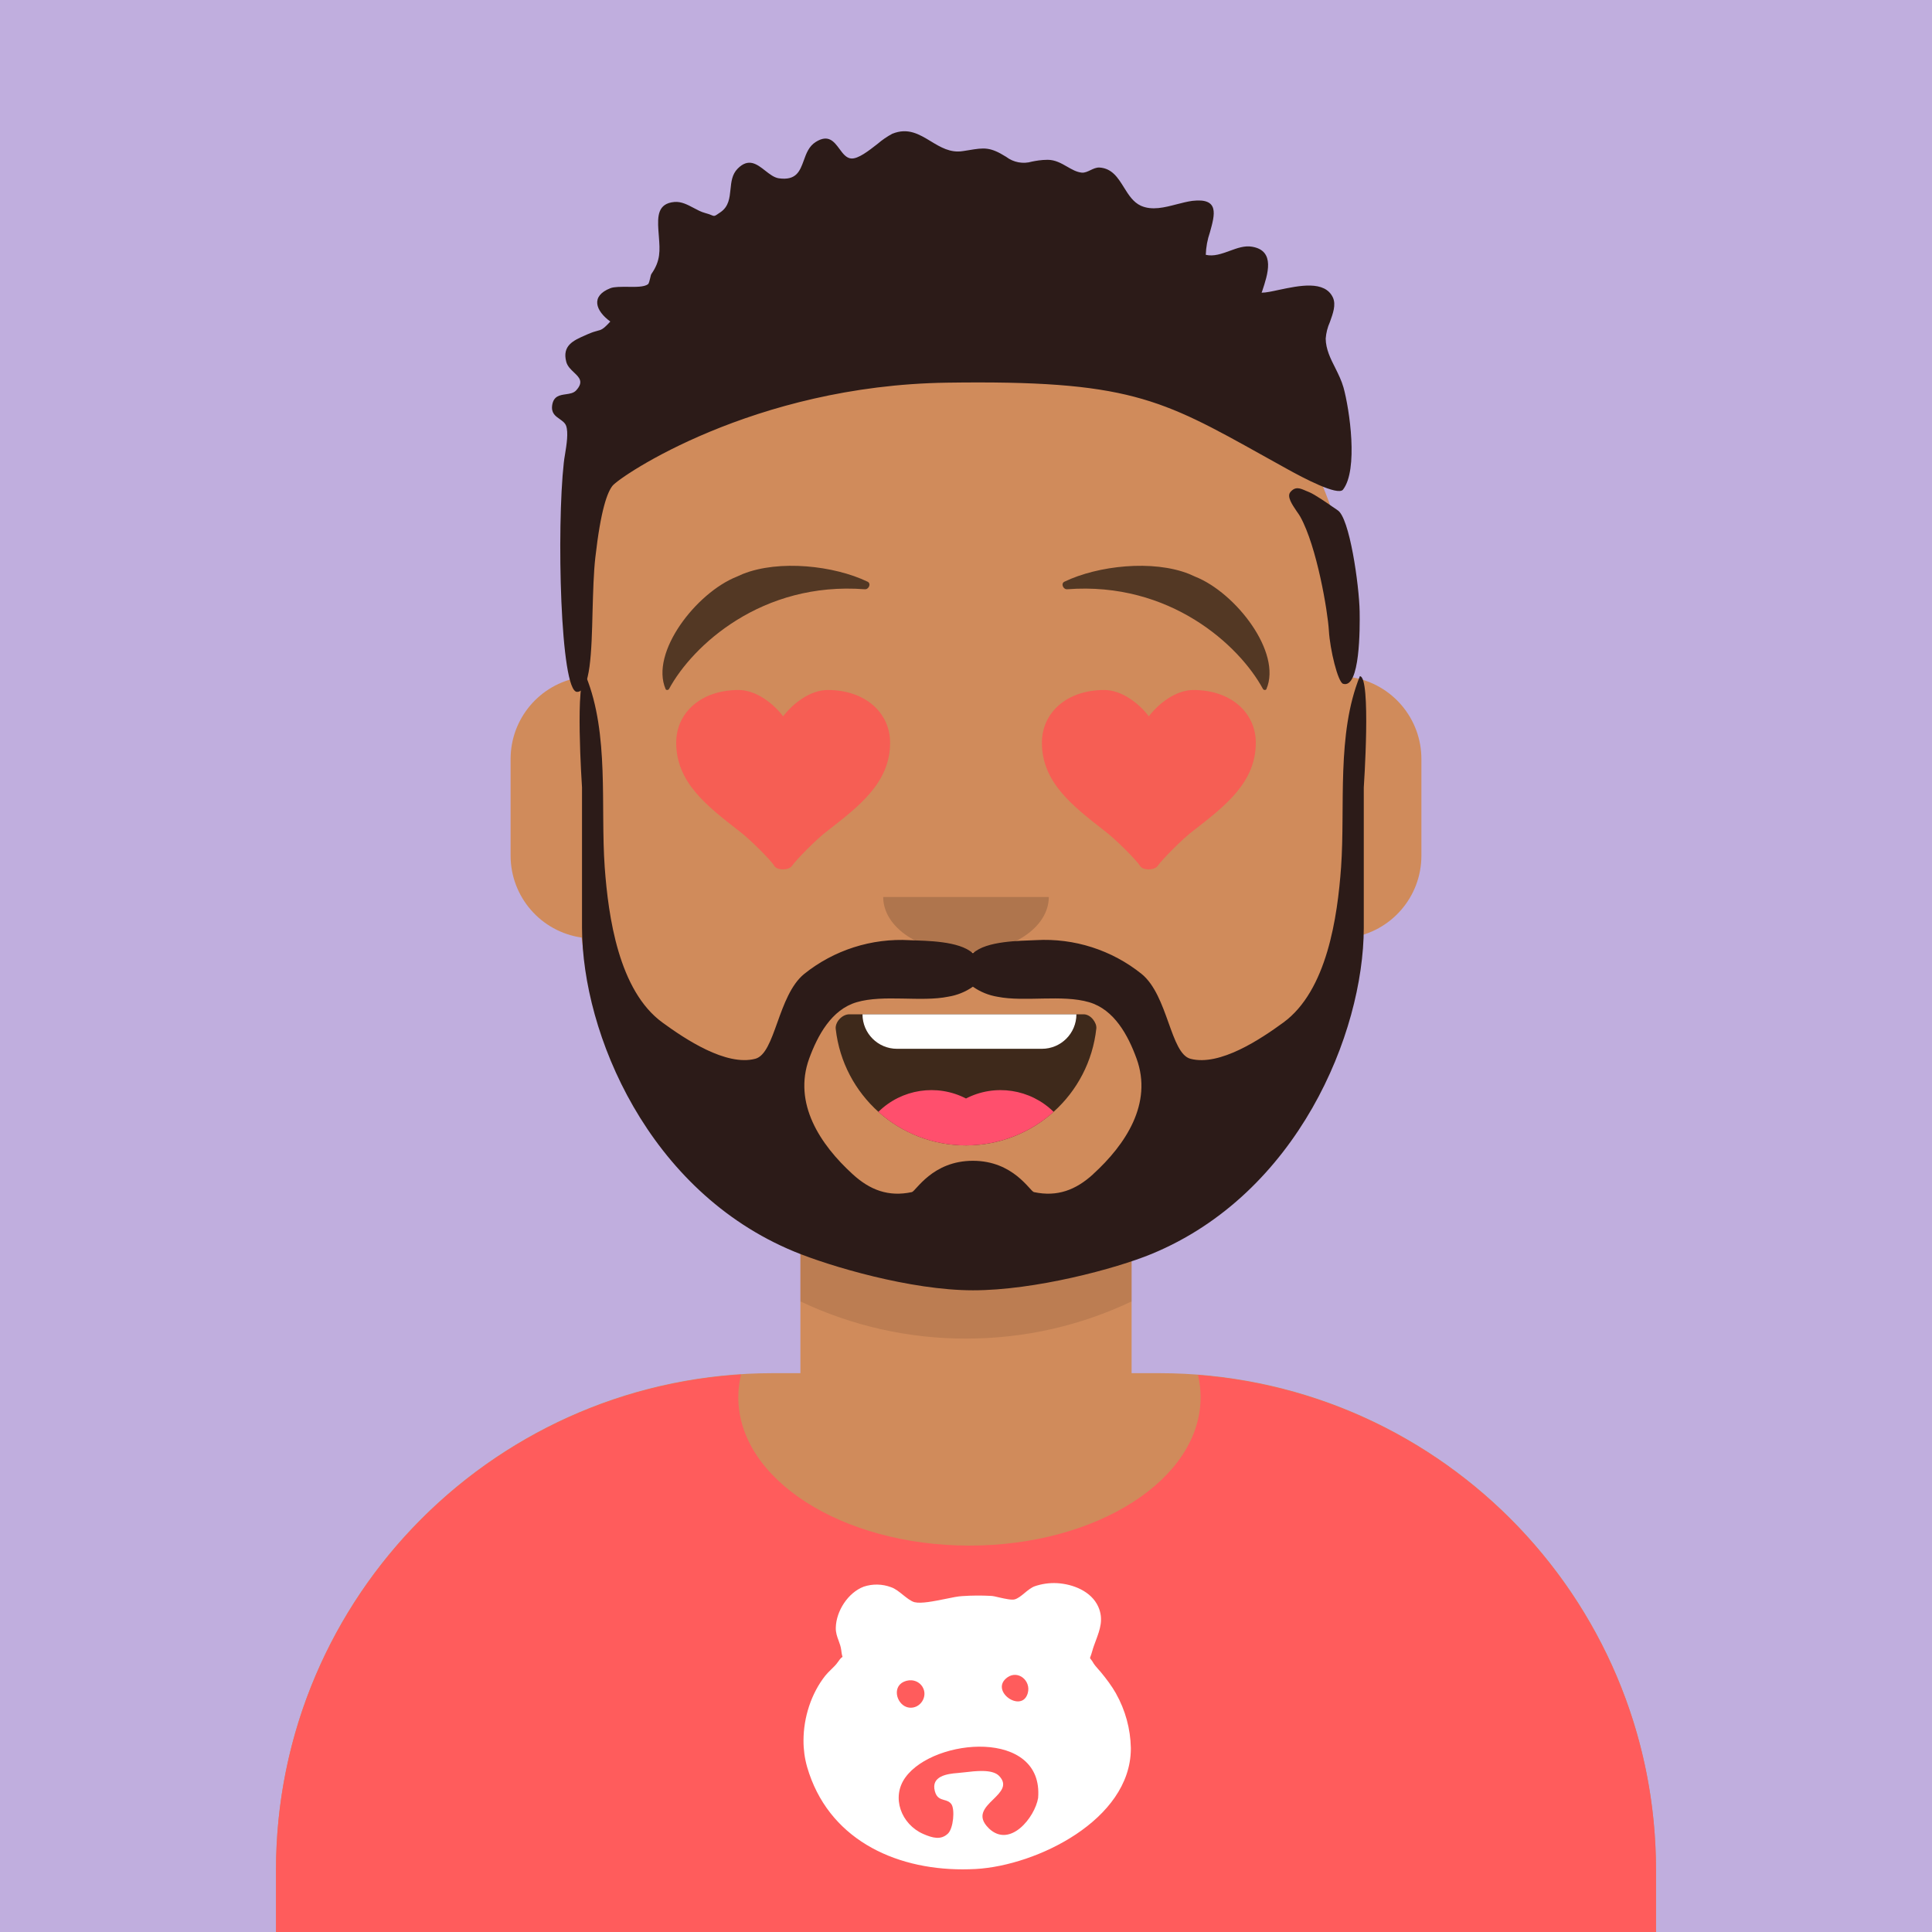
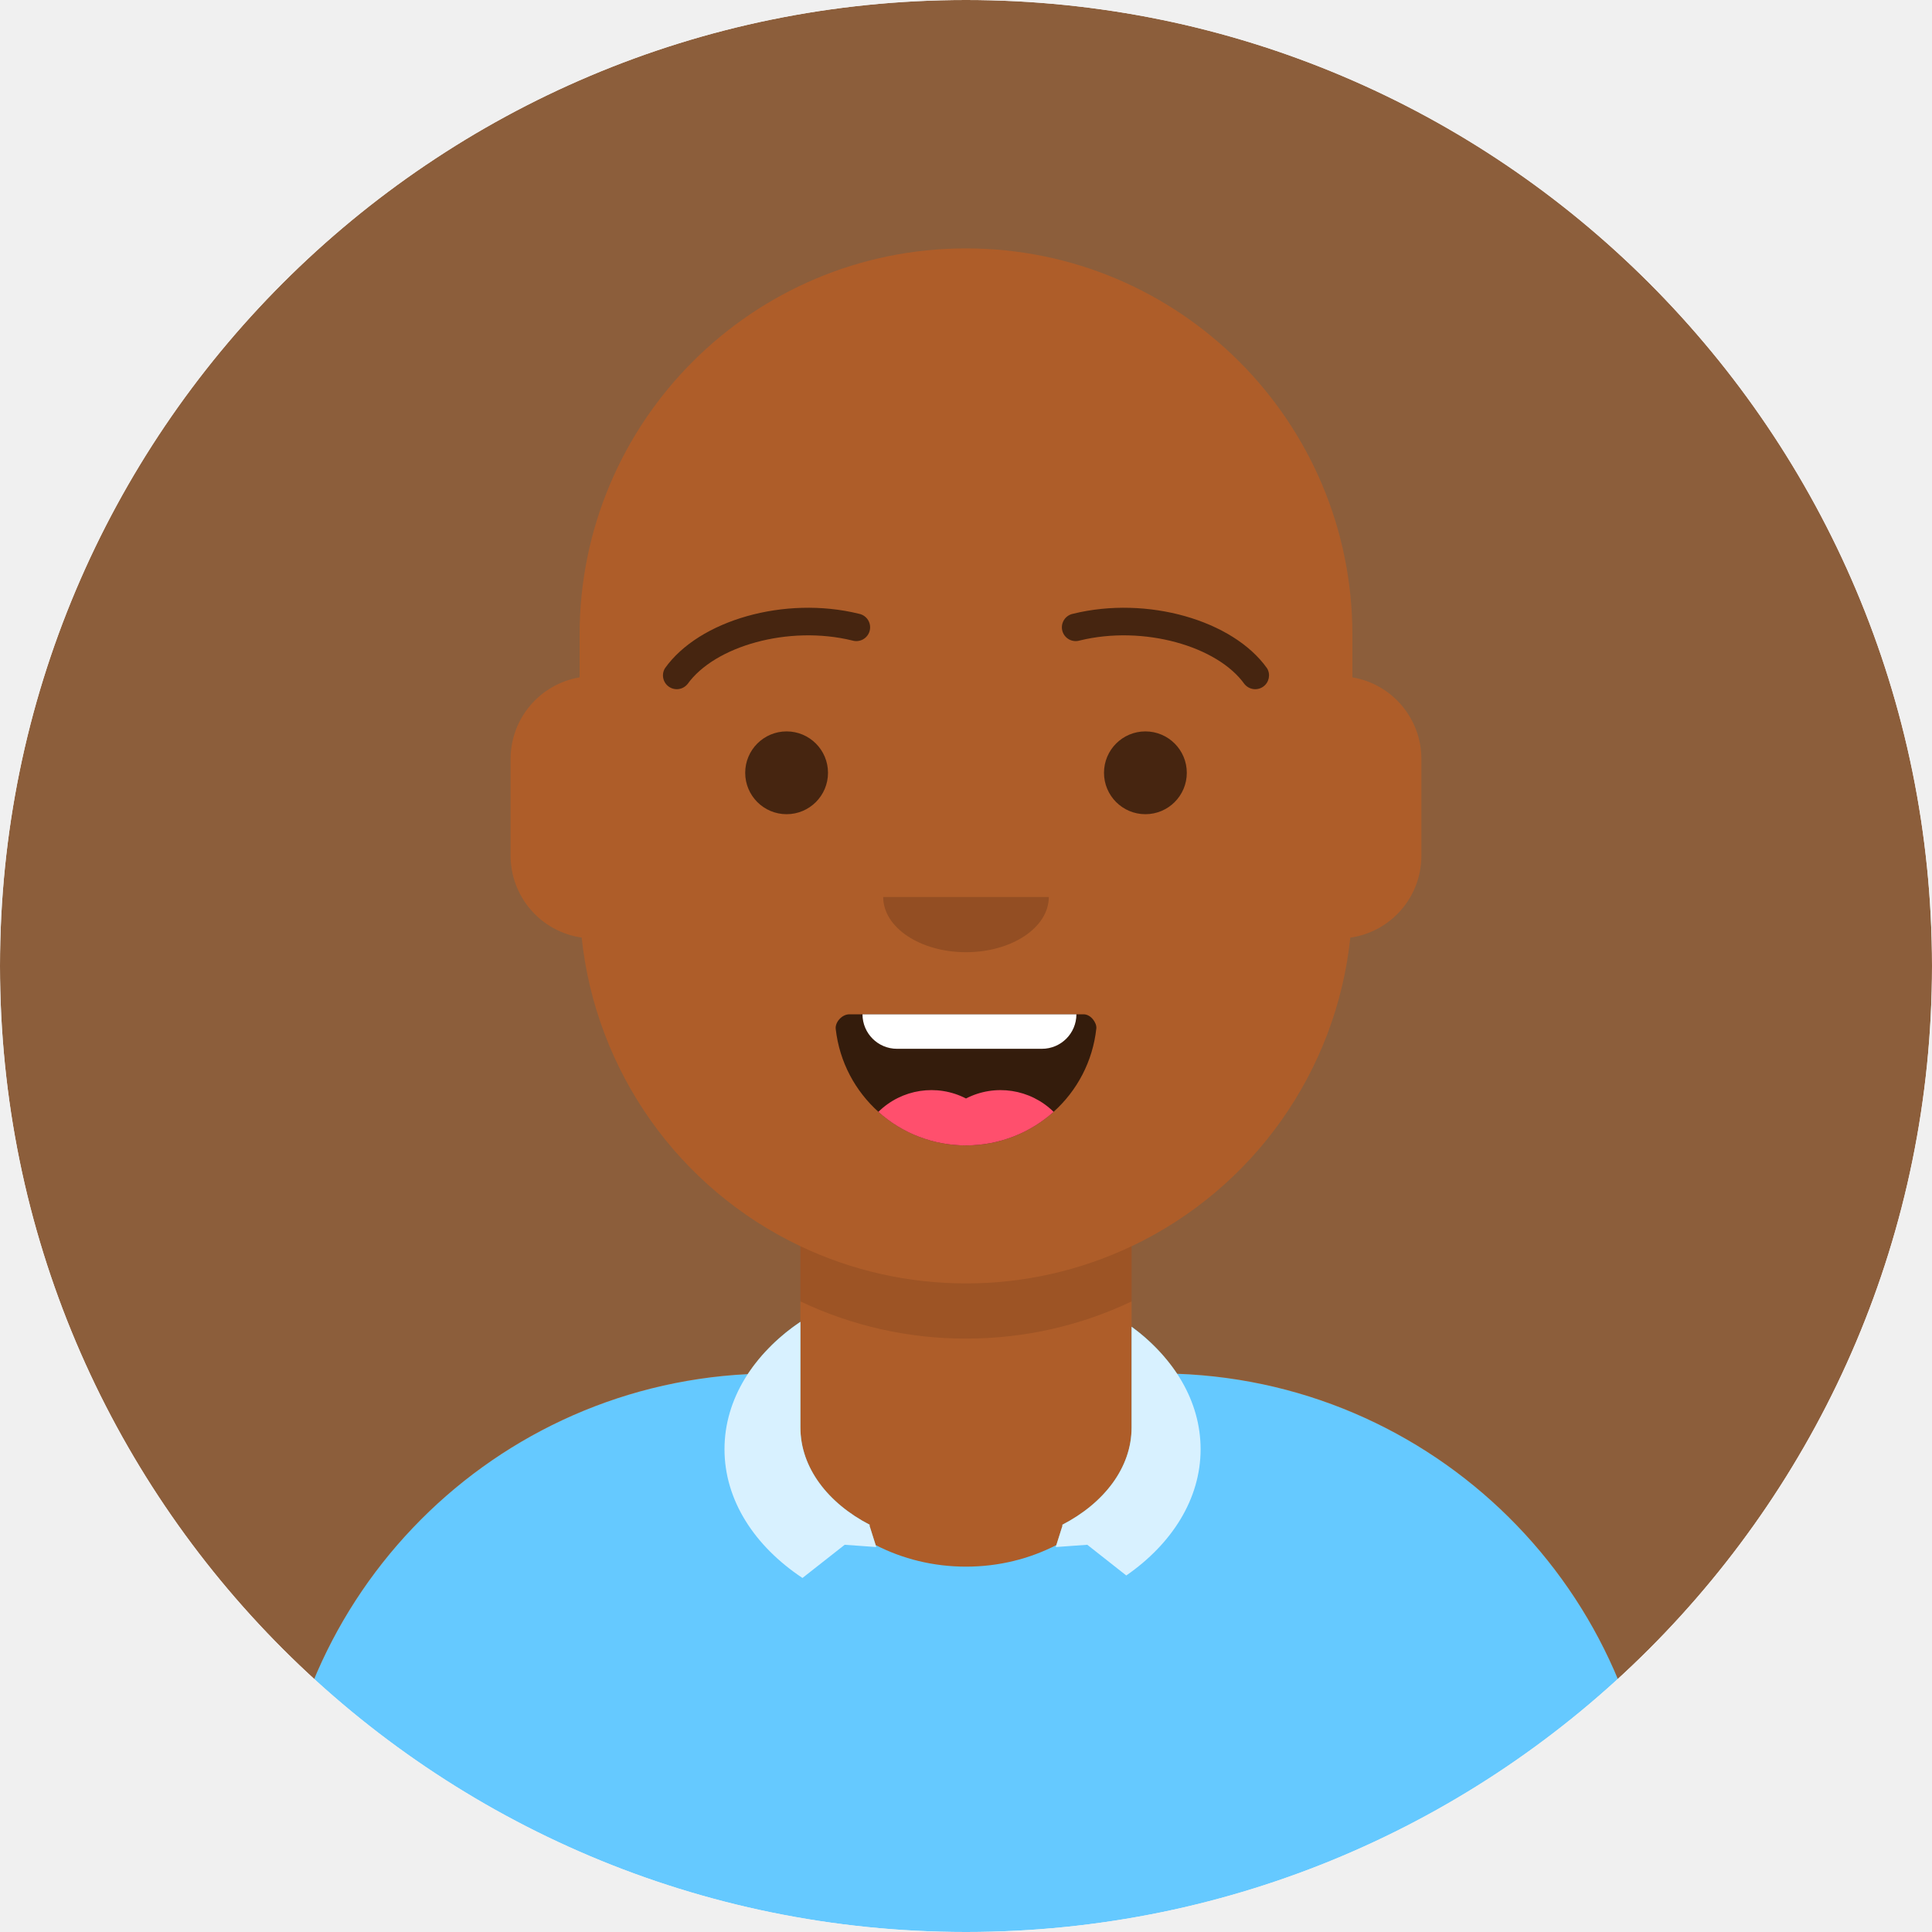
- <svg xmlns="http://www.w3.org/2000/svg" viewBox="0 0 280 280" fill="none" shape-rendering="auto">
-   <mask id="viewboxMask">
-     <rect width="280" height="280" rx="0" ry="0" x="0" y="0" fill="#fff" />
-   </mask>
-   <g mask="url(#viewboxMask)">
-     <rect fill="#c0aede" width="280" height="280" x="0" y="0" />
-     <g transform="translate(8)">
-       <path d="M132 36a56 56 0 0 0-56 56v6.17A12 12 0 0 0 66 110v14a12 12 0 0 0 10.3 11.88 56.04 56.04 0 0 0 31.7 44.73v18.4h-4a72 72 0 0 0-72 72v9h200v-9a72 72 0 0 0-72-72h-4v-18.39a56.04 56.04 0 0 0 31.7-44.73A12 12 0 0 0 198 124v-14a12 12 0 0 0-10-11.83V92a56 56 0 0 0-56-56Z" fill="#d08b5b" />
-       <path d="M108 180.61v8a55.79 55.79 0 0 0 24 5.39c8.59 0 16.73-1.93 24-5.39v-8a55.79 55.79 0 0 1-24 5.39 55.79 55.79 0 0 1-24-5.39Z" fill="#000" fill-opacity=".1" />
-       <g transform="translate(0 170)">
-         <path d="M132.5 54C151 54 166 44.37 166 32.5c0-1.1-.13-2.18-.38-3.23A72 72 0 0 1 232 101.05V110H32v-8.95A72 72 0 0 1 99.4 29.2a14.1 14.1 0 0 0-.4 3.3C99 44.37 114 54 132.5 54Z" fill="#ff5c5c" />
-         <g transform="translate(77 58)">
-           <path fill-rule="evenodd" clip-rule="evenodd" d="M76.74 17.44a16.78 16.78 0 0 1 2.15 7.86v.22c-.1 10.22-13.6 16.85-22.48 17.35-.63.03-1.26.05-1.89.05h-.01c-10.08 0-19.56-4.55-22.54-14.85a13.8 13.8 0 0 1-.52-3.81c0-3.36 1.12-6.83 3.15-9.4.24-.3.54-.6.83-.88.37-.36.74-.72 1-1.1.47-.71.64-.7.67-.75.02-.04-.09-.15-.18-.98-.06-.5-.22-.93-.38-1.37-.22-.58-.43-1.17-.41-1.88.05-2.4 1.76-5.08 4.05-5.95a5.95 5.95 0 0 1 3.96.08c.6.2 1.18.67 1.75 1.13.58.46 1.13.9 1.64 1.04.97.24 2.83-.14 4.47-.47.96-.2 1.84-.38 2.44-.41a34 34 0 0 1 4.2-.03c.27.01.72.11 1.2.23.84.19 1.8.4 2.23.27.45-.13.92-.5 1.4-.9.48-.4.98-.81 1.5-1a8.6 8.6 0 0 1 3.2-.45c2.34.13 5 1.18 6 3.42.8 1.8.24 3.3-.34 4.87-.2.53-.4 1.06-.55 1.62-.2.7-.31.85-.3.96.03.11.2.2.55.82.07.13.34.44.6.74l.42.48c.8.97 1.57 1.99 2.19 3.08ZM58.3 36.97c3.07 2.96 6.67-1.57 7.15-4.38.84-10.07-15.07-8.75-19.23-3-2.1 2.89-.61 6.8 2.58 8.2 1.4.61 2.58.9 3.58-.05.8-.76 1.03-3.52.5-4.27-.29-.39-.67-.5-1.05-.6-.55-.16-1.1-.32-1.35-1.3-.57-2.16 1.8-2.5 3.3-2.61l.97-.1c1.69-.2 4.05-.48 5.03.5 1.3 1.33.26 2.35-.83 3.42-1.21 1.18-2.47 2.42-.65 4.18Zm-9.58-20.46c-.59-.98-1.75-1.22-2.73-.78-1.82.83-.96 3.52.75 3.75 1.62.21 2.78-1.6 1.98-2.96Zm15.23.88c-.86 3-5.64-.38-2.94-2.3 1.55-1.09 3.45.5 2.94 2.3Z" fill="#fff" />
+ <svg xmlns="http://www.w3.org/2000/svg" viewBox="0 0 512 512" width="512" height="512">
+   <defs>
+     <clipPath id="fc">
+       <circle cx="256" cy="256" r="256" />
+     </clipPath>
+   </defs>
+   <g clip-path="url(#fc)">
+     <svg viewBox="0 0 280 280" width="512" height="512" preserveAspectRatio="xMidYMid meet">
+       <mask id="viewboxMask">
+         <rect width="280" height="280" rx="0" ry="0" x="0" y="0" fill="#fff" />
+       </mask>
+       <g mask="url(#viewboxMask)">
+         <rect fill="#8C5E3B" width="280" height="280" x="0" y="0" />
+         <g transform="translate(8)">
+           <path d="M132 36a56 56 0 0 0-56 56v6.17A12 12 0 0 0 66 110v14a12 12 0 0 0 10.3 11.88 56.04 56.04 0 0 0 31.7 44.73v18.4h-4a72 72 0 0 0-72 72v9h200v-9a72 72 0 0 0-72-72h-4v-18.39a56.04 56.04 0 0 0 31.7-44.73A12 12 0 0 0 198 124v-14a12 12 0 0 0-10-11.83V92a56 56 0 0 0-56-56Z" fill="#ae5d29" />
+           <path d="M108 180.61v8a55.79 55.79 0 0 0 24 5.39c8.59 0 16.73-1.93 24-5.39v-8a55.79 55.79 0 0 1-24 5.39 55.79 55.79 0 0 1-24-5.39Z" fill="#000" fill-opacity=".1" />
+           <g transform="translate(0 170)">
+             <path d="M100.37 29.14a27.6 27.6 0 0 1 7.63-7.57v15.3c0 5.83 3.98 10.98 10.08 14.13l-.08.06.9 2.86c3.89 2 8.35 3.13 13.1 3.13s9.21-1.13 13.1-3.13l.9-2.86-.08-.06c6.1-3.15 10.08-8.3 10.08-14.12v-14.6a27.1 27.1 0 0 1 6.6 6.82 72 72 0 0 1 69.4 71.95V110H32v-8.95a72 72 0 0 1 68.37-71.9Z" fill="#65c9ff" />
+             <path d="M108 21.57c-6.77 4.6-11 11.17-11 18.46 0 7.4 4.36 14.05 11.3 18.66l6.12-4.81 4.58.33-1-3.15.08-.06c-6.1-3.15-10.08-8.3-10.08-14.12v-15.3ZM156 36.88c0 5.82-3.98 10.97-10.08 14.12l.08.06-1 3.15 4.58-.33 5.65 4.45c6.63-4.6 10.77-11.1 10.77-18.3 0-6.92-3.82-13.2-10-17.75v14.6Z" fill="#fff" fill-opacity=".75" />
+           </g>
+           <g transform="translate(78 134)">
+             <path fill-rule="evenodd" clip-rule="evenodd" d="M35.12 15.13a19 19 0 0 0 37.77-.09c.08-.77-.77-2.04-1.85-2.04H37.1C36 13 35 14.18 35.12 15.13Z" fill="#000" fill-opacity=".7" />
+             <path d="M70 13H39a5 5 0 0 0 5 5h21a5 5 0 0 0 5-5Z" fill="#fff" />
+             <path d="M66.7 27.14A10.96 10.96 0 0 0 54 25.2a10.95 10.95 0 0 0-12.7 1.94A18.93 18.93 0 0 0 54 32c4.88 0 9.33-1.84 12.7-4.86Z" fill="#FF4F6D" />
+           </g>
+           <g transform="translate(104 122)">
+             <path fill-rule="evenodd" clip-rule="evenodd" d="M16 8c0 4.42 5.37 8 12 8s12-3.58 12-8" fill="#000" fill-opacity=".16" />
+           </g>
+           <g transform="translate(76 90)">
+             <path d="M36 22a6 6 0 1 1-12 0 6 6 0 0 1 12 0ZM88 22a6 6 0 1 1-12 0 6 6 0 0 1 12 0Z" fill="#000" fill-opacity=".6" />
+           </g>
+           <g transform="translate(76 82)">
+             <path d="M15.63 17.16c3.92-5.51 14.65-8.6 23.9-6.33a2 2 0 1 0 .95-3.88c-10.74-2.64-23.17.94-28.11 7.9a2 2 0 0 0 3.26 2.3ZM96.37 17.16c-3.91-5.51-14.65-8.6-23.9-6.33a2 2 0 1 1-.95-3.88c10.74-2.64 23.17.94 28.11 7.9a2 2 0 0 1-3.26 2.3Z" fill="#000" fill-opacity=".6" />
+           </g>
+           <g transform="translate(-1)" />
+           <g transform="translate(49 72)" />
+           <g transform="translate(62 42)" />
        </g>
      </g>
-       <g transform="translate(78 134)">
-         <path fill-rule="evenodd" clip-rule="evenodd" d="M35.12 15.13a19 19 0 0 0 37.77-.09c.08-.77-.77-2.04-1.85-2.04H37.1C36 13 35 14.18 35.12 15.13Z" fill="#000" fill-opacity=".7" />
-         <path d="M70 13H39a5 5 0 0 0 5 5h21a5 5 0 0 0 5-5Z" fill="#fff" />
-         <path d="M66.7 27.14A10.96 10.96 0 0 0 54 25.2a10.95 10.95 0 0 0-12.7 1.94A18.93 18.93 0 0 0 54 32c4.88 0 9.33-1.84 12.7-4.86Z" fill="#FF4F6D" />
-       </g>
-       <g transform="translate(104 122)">
-         <path fill-rule="evenodd" clip-rule="evenodd" d="M16 8c0 4.42 5.37 8 12 8s12-3.58 12-8" fill="#000" fill-opacity=".16" />
-       </g>
-       <g transform="translate(76 90)">
-         <path d="M35.96 10c-2.55 0-5.08 1.98-6.46 3.82-1.39-1.84-3.9-3.82-6.46-3.82-5.49 0-9.04 3.33-9.04 7.64 0 5.73 4.41 9.13 9.04 12.74 1.66 1.23 4.78 4.4 5.17 5.1.38.68 2.1.7 2.58 0 .48-.73 3.51-3.87 5.17-5.1 4.63-3.6 9.04-7 9.04-12.74 0-4.3-3.55-7.64-9.04-7.64ZM88.96 10c-2.55 0-5.08 1.98-6.46 3.82-1.39-1.84-3.9-3.82-6.46-3.82-5.49 0-9.04 3.33-9.04 7.64 0 5.73 4.41 9.13 9.04 12.74 1.65 1.23 4.78 4.4 5.17 5.1.38.68 2.1.7 2.58 0 .48-.73 3.51-3.87 5.17-5.1 4.63-3.6 9.04-7 9.04-12.74 0-4.3-3.55-7.64-9.04-7.64Z" fill="#FF5353" fill-opacity=".8" />
-       </g>
-       <g transform="translate(76 82)">
-         <path d="m22.77 1.58.9-.4C28.93-.91 36.88-.03 41.73 2.3c.57.27.18 1.15-.4 1.1-14.92-1.14-24.96 8.15-28.37 14.45-.1.18-.41.2-.49.03-2.3-5.32 4.45-13.98 10.3-16.3ZM89.23 1.58l-.9-.4C83.07-.91 75.12-.03 70.27 2.3c-.57.27-.18 1.15.4 1.1 14.92-1.14 24.96 8.15 28.37 14.45.1.18.41.2.49.03 2.3-5.32-4.45-13.98-10.3-16.3Z" fill-rule="evenodd" clip-rule="evenodd" fill="#000" fill-opacity=".6" />
-       </g>
-       <g transform="translate(-1)">
-         <g fill="#2c1b18">
-           <path d="M187.7 56.12c.9 3.25 2.17 11.95-.06 14.84-.75.96-5.84-1.74-7.97-2.92l-3.53-1.96c-14.92-8.32-19.74-11-45.9-10.62-28.11.4-47.37 13.58-48.46 14.93-.75.93-1.71 3.44-2.5 10.41-.25 2.2-.32 4.97-.4 7.71-.14 5.94-.3 11.77-2.25 11.76-2.44-.01-2.97-23.78-1.92-33.21.04-.36.1-.78.18-1.23.23-1.4.5-3.13.16-4.11-.16-.44-.54-.7-.94-.99-.62-.43-1.26-.88-1.08-2.03.21-1.31 1.1-1.43 1.97-1.56.57-.08 1.13-.16 1.5-.56 1.13-1.23.46-1.87-.31-2.6-.46-.43-.95-.9-1.12-1.53-.63-2.36 1.03-3.1 2.69-3.83l.38-.17c.69-.3 1.1-.42 1.42-.5.6-.15.85-.21 1.89-1.35-2.14-1.56-2.9-3.69.01-4.83.56-.22 1.52-.2 2.5-.2 1.2.02 2.4.03 2.94-.37.15-.11.24-.53.33-.9.06-.27.11-.5.18-.6 1.35-1.93 1.23-3.4 1.08-5.4l-.07-.92c-.13-2.04-.11-3.9 2.33-4.11 1-.08 1.9.4 2.77.86.54.29 1.08.58 1.64.73.87.23 1.1.43 1.32.43.19 0 .37-.15.96-.55 1.18-.82 1.3-2.05 1.43-3.3.11-1.08.22-2.18 1.04-3 1.58-1.6 2.8-.64 4 .3.64.5 1.28 1 1.96 1.1 2.55.36 3.06-1.06 3.62-2.59.36-1 .74-2.06 1.74-2.68 1.83-1.15 2.64-.05 3.43 1.01.5.68.98 1.33 1.7 1.39 1.01.08 2.52-1.1 3.85-2.14a11.6 11.6 0 0 1 2.1-1.44c2.27-.93 3.91.07 5.58 1.08 1.4.85 2.83 1.72 4.65 1.43l.83-.13c2.24-.37 3.11-.51 5.45.96a4.2 4.2 0 0 0 3.74.69c.6-.12 1.3-.25 2.26-.26 1.1 0 1.98.5 2.83.99.7.4 1.36.79 2.13.87.42.04.84-.16 1.26-.36.42-.2.84-.4 1.3-.38 1.83.11 2.69 1.5 3.55 2.88.67 1.08 1.34 2.15 2.46 2.66 1.62.72 3.44.24 5.17-.21.79-.2 1.55-.4 2.28-.5 3.96-.46 3.27 1.97 2.55 4.56a11.1 11.1 0 0 0-.6 3.26c1.15.27 2.3-.15 3.46-.57 1.1-.4 2.18-.8 3.27-.6 3.4.58 2.25 4.02 1.44 6.45l-.08.21c.64 0 1.54-.2 2.56-.42 2.86-.6 6.61-1.41 7.78 1.13.47 1.05 0 2.31-.44 3.54a7.17 7.17 0 0 0-.61 2.41c.02 1.53.7 2.9 1.4 4.27.45.91.9 1.82 1.17 2.78Z" />
-           <path d="m186.36 73.6.47.33c1.76.99 3.15 10.9 3.22 14.69.04 2.34.08 11.25-2.4 10.48-.75-.23-1.9-4.95-2.06-7.72-.16-2.76-1.74-12.16-4.14-16.49-.13-.23-.32-.51-.53-.8-.65-.96-1.44-2.12-.92-2.76.72-.88 1.43-.57 2.26-.2l.44.18c.87.35 2.77 1.68 3.66 2.3Z" />
-         </g>
-       </g>
-       <g transform="translate(49 72)">
-         <path fill-rule="evenodd" clip-rule="evenodd" d="M101.43 98.17c-2.52 2.3-5.2 3.32-8.58 2.6-.58-.12-2.95-4.54-8.85-4.54-5.9 0-8.27 4.42-8.85 4.54-3.39.72-6.07-.3-8.58-2.6-4.72-4.31-8.65-10.26-6.3-16.75 1.24-3.38 3.24-7.1 6.88-8.17 3.89-1.15 9.35 0 13.26-.8A8.6 8.6 0 0 0 84 71a8.6 8.6 0 0 0 3.58 1.46c3.92.78 9.38-.36 13.27.79 3.64 1.07 5.64 4.79 6.87 8.17 2.36 6.49-1.57 12.44-6.3 16.75ZM140.08 26c-3.4 8.4-2.1 18.86-2.72 27.68-.52 7.16-2.02 17.9-8.39 22.53-3.25 2.37-9.18 6.35-13.43 5.24-2.93-.76-3.24-9.16-7.09-12.3a22.42 22.42 0 0 0-15.3-4.9c-2.37.11-7.17.09-9.15 1.91-1.98-1.82-6.78-1.8-9.15-1.9a22.42 22.42 0 0 0-15.3 4.89c-3.85 3.14-4.16 11.54-7.1 12.3-4.24 1.1-10.17-2.87-13.42-5.24-6.37-4.62-7.87-15.37-8.39-22.53-.63-8.82.69-19.28-2.72-27.68-1.66 0-.57 16.13-.57 16.13v20.36c.04 15.28 9.59 38.16 30.76 46.9C63.29 111.53 75 115 84 115c8.98.01 20.71-3.13 25.9-5.27 21.16-8.73 30.71-31.95 30.75-47.23V42.13s1.1-16.13-.57-16.13Z" fill="#2c1b18" />
-       </g>
-       <g transform="translate(62 42)" />
-     </g>
+     </svg>
  </g>
</svg>
